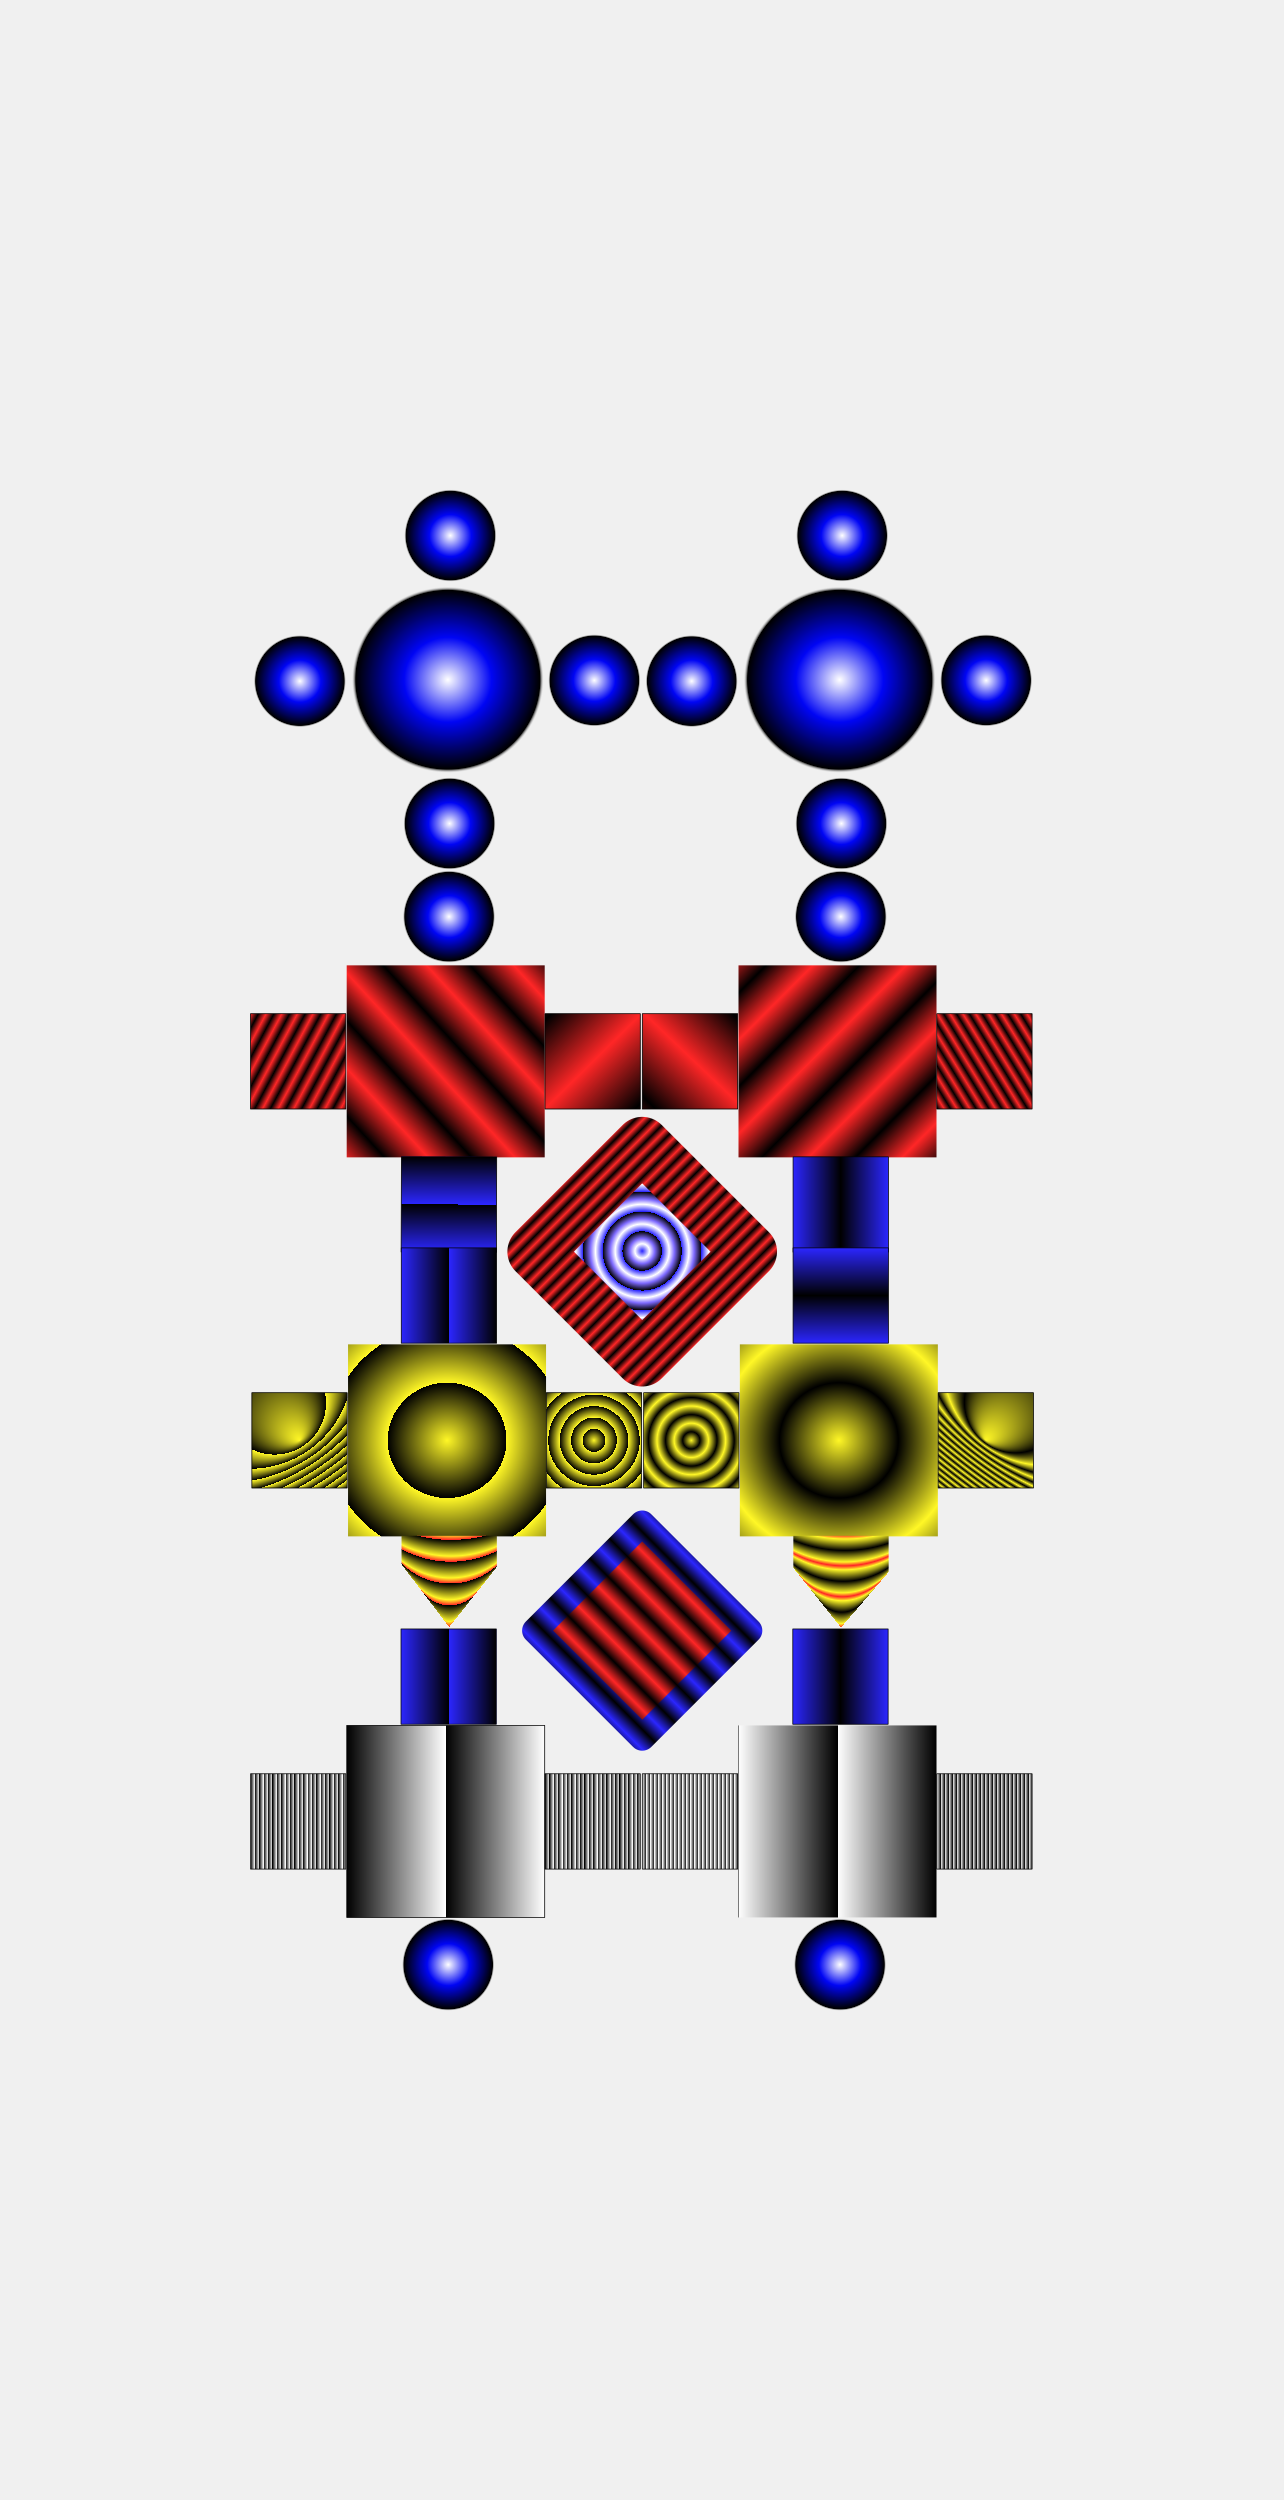
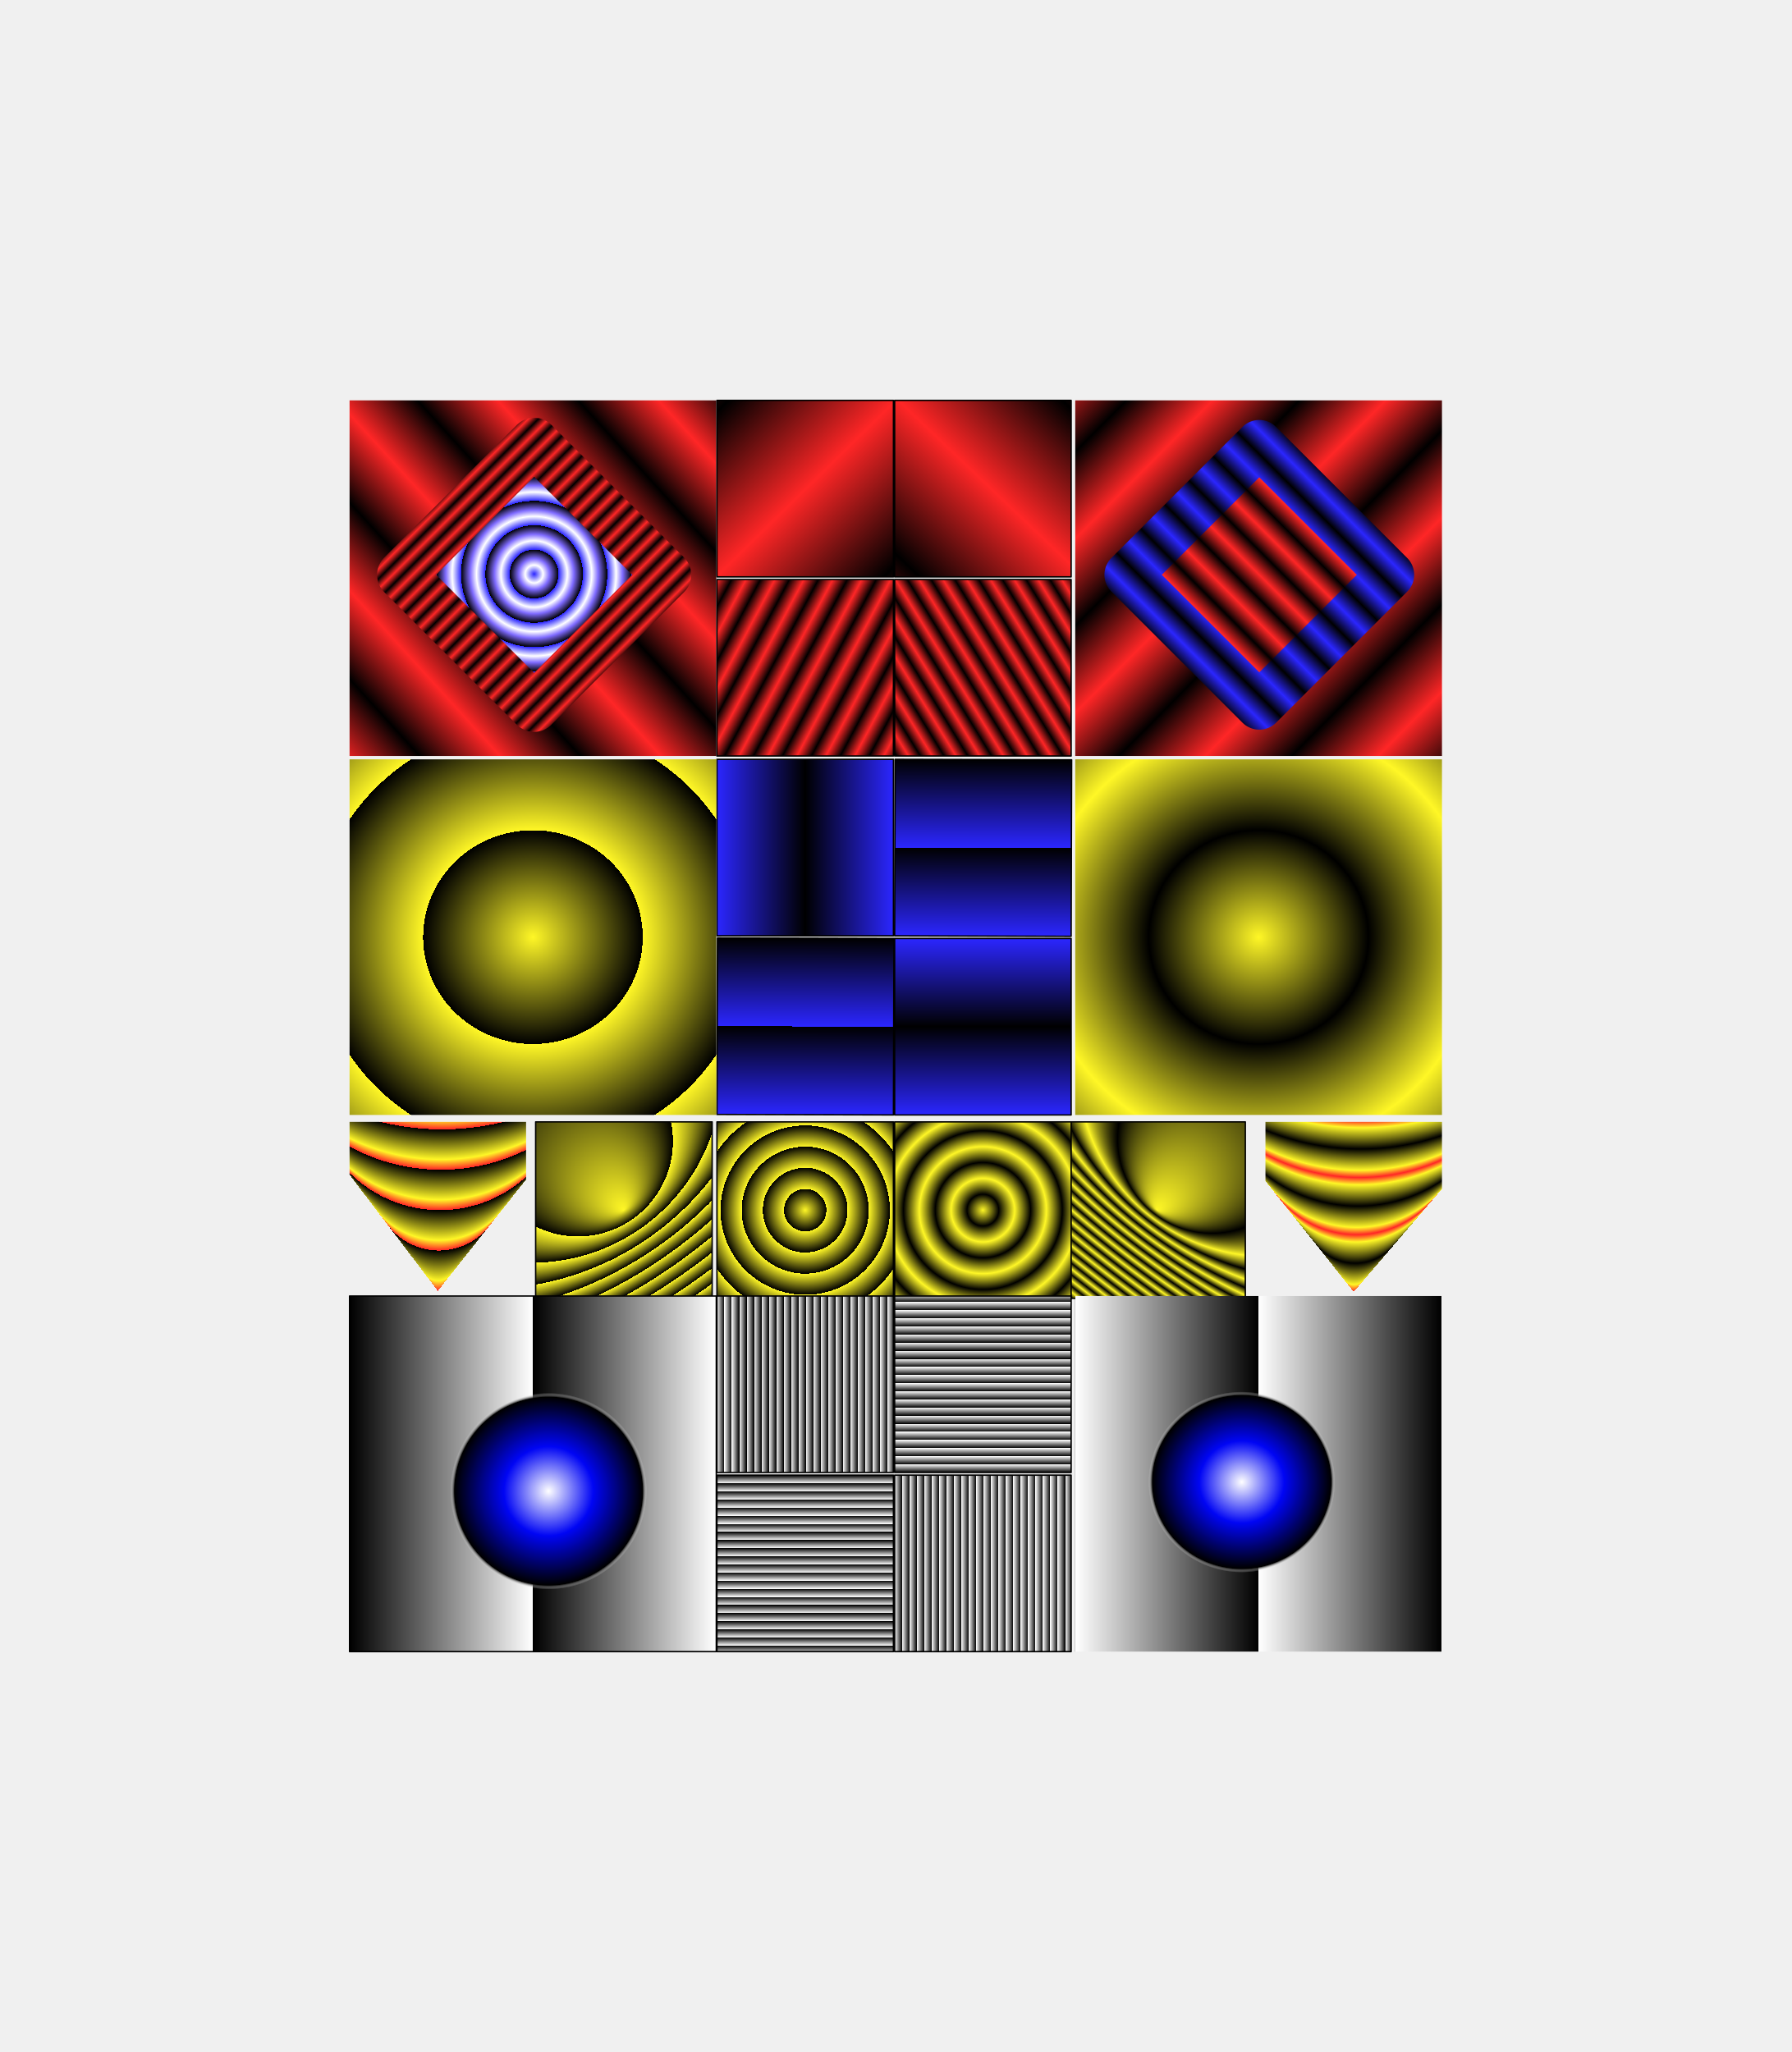
- <svg xmlns="http://www.w3.org/2000/svg" width="100%" height="100%" version="1.1" style="stroke-linecap: round; stroke-linejoin: round;" viewBox="-279.638 -540.887 1701.782 3313.565">
-   <defs id="SvgjsDefs1778">
+ <svg xmlns="http://www.w3.org/2000/svg" width="100%" height="100%" version="1.1" style="stroke-linecap: round; stroke-linejoin: round;" viewBox="-70.265 447.503 1282.057 1468.613">
+   <defs id="SvgjsDefs2487">
    <radialGradient id="SvgjsRadialGradient3561" fx="0.504" fy="0.501" cx="0.504" cy="0.501" r="0.486">
      <stop id="SvgjsStop3562" stop-opacity="1" stop-color="#ffffff" offset="0" />
      <stop id="SvgjsStop3563" stop-opacity="1" stop-color="#0005f4" offset="0.455" />
      <stop id="SvgjsStop3564" stop-opacity="1" stop-color="#000000" offset="0.957" />
      <stop id="SvgjsStop3565" stop-opacity="0" stop-color="#ffffff" offset="1" />
    </radialGradient>
    <linearGradient id="SvgjsLinearGradient1630" spreadMethod="reflect" x1="7.579503658946866e-8" y1="-3.070178514298022e-8" x2="0.064" y2="0.034">
      <stop id="SvgjsStop1631" stop-opacity="1" stop-color="#ff2626" offset="0" />
      <stop id="SvgjsStop1632" stop-opacity="1" stop-color="#000000" offset="1" />
    </linearGradient>
    <linearGradient id="SvgjsLinearGradient1633" spreadMethod="reflect" x1="0.438" y1="0.535" x2="0.561" y2="0.426">
      <stop id="SvgjsStop1634" stop-opacity="1" stop-color="#ff2626" offset="0" />
      <stop id="SvgjsStop1635" stop-opacity="1" stop-color="#000000" offset="1" />
    </linearGradient>
    <linearGradient id="SvgjsLinearGradient1636" spreadMethod="reflect" x1="0.508" y1="0.497" x2="0.974" y2="0.971">
      <stop id="SvgjsStop1637" stop-opacity="1" stop-color="#ff2626" offset="0" />
      <stop id="SvgjsStop1638" stop-opacity="1" stop-color="#000000" offset="1" />
    </linearGradient>
    <linearGradient id="SvgjsLinearGradient1639" spreadMethod="reflect" x1="0.531" y1="0.486" x2="0.973" y2="0.022">
      <stop id="SvgjsStop1640" stop-opacity="1" stop-color="#ff2626" offset="0" />
      <stop id="SvgjsStop1641" stop-opacity="1" stop-color="#000000" offset="1" />
    </linearGradient>
    <linearGradient id="SvgjsLinearGradient1642" spreadMethod="reflect" x1="0.439" y1="0.423" x2="0.561" y2="0.541">
      <stop id="SvgjsStop1643" stop-opacity="1" stop-color="#ff2626" offset="0" />
      <stop id="SvgjsStop1644" stop-opacity="1" stop-color="#000000" offset="1" />
    </linearGradient>
    <linearGradient id="SvgjsLinearGradient1645" spreadMethod="reflect" x1="0.057" y1="0.086" x2="0.106" y2="0.056">
      <stop id="SvgjsStop1646" stop-opacity="1" stop-color="#ff2626" offset="0" />
      <stop id="SvgjsStop1647" stop-opacity="1" stop-color="#000000" offset="1" />
    </linearGradient>
    <radialGradient id="SvgjsRadialGradient1760" spreadMethod="repeat" r="0.3" fx="0.5" fy="0.5" cx="0.5" cy="0.5">
      <stop id="SvgjsStop1788" stop-opacity="1" stop-color="#fff726" offset="0" />
      <stop id="SvgjsStop1789" stop-opacity="1" stop-color="#000000" offset="1" />
    </radialGradient>
    <radialGradient id="SvgjsRadialGradient1763" spreadMethod="repeat" r="0.539" fx="0.5" fy="0.5" cx="0.239" cy="0.11">
      <stop id="SvgjsStop1790" stop-opacity="1" stop-color="#fff726" offset="0" />
      <stop id="SvgjsStop1791" stop-opacity="1" stop-color="#000000" offset="1" />
    </radialGradient>
    <radialGradient id="SvgjsRadialGradient1766" spreadMethod="repeat" r="0.12" fx="0.5" fy="0.5" cx="0.5" cy="0.5">
      <stop id="SvgjsStop1792" stop-opacity="1" stop-color="#fff726" offset="0" />
      <stop id="SvgjsStop1793" stop-opacity="1" stop-color="#000000" offset="1" />
    </radialGradient>
    <radialGradient id="SvgjsRadialGradient1769" spreadMethod="reflect" r="0.09" fx="0.5" fy="0.5" cx="0.5" cy="0.5">
      <stop id="SvgjsStop1794" stop-opacity="1" stop-color="#fff726" offset="0" />
      <stop id="SvgjsStop1795" stop-opacity="1" stop-color="#000000" offset="1" />
    </radialGradient>
    <radialGradient id="SvgjsRadialGradient1772" spreadMethod="reflect" r="0.3" fx="0.5" fy="0.5" cx="0.5" cy="0.5">
      <stop id="SvgjsStop1796" stop-opacity="1" stop-color="#fff726" offset="0" />
      <stop id="SvgjsStop1797" stop-opacity="1" stop-color="#000000" offset="1" />
    </radialGradient>
    <radialGradient id="SvgjsRadialGradient1775" spreadMethod="reflect" r="0.534" fx="0.5" fy="0.5" cx="0.81" cy="0.097">
      <stop id="SvgjsStop1798" stop-opacity="1" stop-color="#fff726" offset="0" />
      <stop id="SvgjsStop1799" stop-opacity="1" stop-color="#000000" offset="1" />
    </radialGradient>
    <linearGradient id="SvgjsLinearGradient1933" spreadMethod="repeat" x1="1.143730691557725e-16" y1="4.912285915671893e-7" x2="0.046" y2="4.912285915671893e-7">
-       <stop id="SvgjsStop4318" stop-opacity="1" stop-color="#000000" offset="0" />
-       <stop id="SvgjsStop4319" stop-opacity="1" stop-color="#ffffff" offset="1" />
+       <stop id="SvgjsStop14944" stop-opacity="1" stop-color="#000000" offset="0" />
+       <stop id="SvgjsStop14945" stop-opacity="1" stop-color="#ffffff" offset="1" />
    </linearGradient>
    <linearGradient id="SvgjsLinearGradient1936" spreadMethod="repeat" x1="0" y1="0" x2="0.5" y2="0">
      <stop id="SvgjsStop4320" stop-opacity="1" stop-color="#000000" offset="0" />
      <stop id="SvgjsStop4321" stop-opacity="1" stop-color="#ffffff" offset="1" />
    </linearGradient>
    <linearGradient id="SvgjsLinearGradient1945" spreadMethod="repeat" x1="0" y1="0" x2="0.5" y2="0">
      <stop id="SvgjsStop3812" stop-opacity="1" stop-color="#ffffff" offset="0" />
      <stop id="SvgjsStop3813" stop-opacity="1" stop-color="#000000" offset="1" />
    </linearGradient>
    <linearGradient id="SvgjsLinearGradient1948" spreadMethod="repeat" x1="2.28746138311545e-16" y1="4.912285915671893e-7" x2="0.042" y2="4.912285915671893e-7">
      <stop id="SvgjsStop3810" stop-opacity="1" stop-color="#ffffff" offset="0" />
      <stop id="SvgjsStop3811" stop-opacity="1" stop-color="#000000" offset="1" />
    </linearGradient>
    <radialGradient id="SvgjsRadialGradient2074" spreadMethod="repeat" fx="0.5" fy="0.958" cx="0.506" cy="0.366" r="0.363">
      <stop id="SvgjsStop3582" stop-opacity="1" stop-color="#ff2626" offset="0" />
      <stop id="SvgjsStop3583" stop-opacity="1" stop-color="#fff726" offset="0.255" />
      <stop id="SvgjsStop3584" stop-opacity="1" stop-color="#000000" offset="1" />
    </radialGradient>
    <radialGradient id="SvgjsRadialGradient2077" spreadMethod="reflect" fx="0.5" fy="0.963" cx="0.508" cy="0.516" r="0.285">
      <stop id="SvgjsStop3585" stop-opacity="1" stop-color="#ff2626" offset="0" />
      <stop id="SvgjsStop3586" stop-opacity="1" stop-color="#fff726" offset="0.255" />
      <stop id="SvgjsStop3587" stop-opacity="1" stop-color="#000000" offset="1" />
    </radialGradient>
    <linearGradient id="SvgjsLinearGradient2231" spreadMethod="repeat" x1="0" y1="0" x2="0.5" y2="0">
      <stop id="SvgjsStop3695" stop-opacity="1" stop-color="#2b26ff" offset="0" />
      <stop id="SvgjsStop3696" stop-opacity="1" stop-color="#000000" offset="1" />
    </linearGradient>
-     <linearGradient id="SvgjsLinearGradient3800" spreadMethod="repeat" x1="0" y1="0" x2="0.5" y2="0">
-       <stop id="SvgjsStop3801" stop-opacity="1" stop-color="#2b26ff" offset="0" />
-       <stop id="SvgjsStop3802" stop-opacity="1" stop-color="#000000" offset="1" />
-     </linearGradient>
    <linearGradient id="SvgjsLinearGradient4002" spreadMethod="reflect" x1="0" y1="0" x2="0.5" y2="0">
      <stop id="SvgjsStop4003" stop-opacity="1" stop-color="#2b26ff" offset="0" />
      <stop id="SvgjsStop4004" stop-opacity="1" stop-color="#000000" offset="1" />
-     </linearGradient>
-     <linearGradient id="SvgjsLinearGradient4005" spreadMethod="reflect" x1="0" y1="0" x2="0.5" y2="0">
-       <stop id="SvgjsStop4006" stop-opacity="1" stop-color="#2b26ff" offset="0" />
-       <stop id="SvgjsStop4007" stop-opacity="1" stop-color="#000000" offset="1" />
-     </linearGradient>
-     <linearGradient id="SvgjsLinearGradient4008" spreadMethod="reflect" x1="0" y1="0" x2="0.5" y2="0">
-       <stop id="SvgjsStop4009" stop-opacity="1" stop-color="#2b26ff" offset="0" />
-       <stop id="SvgjsStop4010" stop-opacity="1" stop-color="#000000" offset="1" />
    </linearGradient>
    <radialGradient id="SvgjsRadialGradient3600" spreadMethod="repeat" r="0.13" fx="0.503" fy="0.497" cx="0.503" cy="0.497">
      <stop id="SvgjsStop7726" stop-opacity="1" stop-color="#2b26ff" offset="0" />
      <stop id="SvgjsStop7727" stop-opacity="1" stop-color="#ffffff" offset="0.365" />
      <stop id="SvgjsStop7728" stop-opacity="1" stop-color="#7f6bff" offset="0.631" />
      <stop id="SvgjsStop7729" stop-opacity="1" stop-color="#000000" offset="1" />
    </radialGradient>
    <linearGradient id="SvgjsLinearGradient3611" spreadMethod="reflect" x1="0.998" y1="0.574" x2="0.998" y2="0.536">
      <stop id="SvgjsStop3721" stop-opacity="1" stop-color="#ff2626" offset="0" />
      <stop id="SvgjsStop3722" stop-opacity="1" stop-color="#000000" offset="1" />
    </linearGradient>
    <linearGradient id="SvgjsLinearGradient27430" spreadMethod="reflect" x1="0.5" y1="0.5" x2="0.592" y2="0.5">
      <stop id="SvgjsStop27431" stop-opacity="1" stop-color="#ff2626" offset="0" />
      <stop id="SvgjsStop27432" stop-opacity="1" stop-color="#000000" offset="1" />
    </linearGradient>
    <linearGradient id="SvgjsLinearGradient27437" spreadMethod="reflect" x1="0.5" y1="0.5" x2="0.592" y2="0.5">
      <stop id="SvgjsStop27438" stop-opacity="1" stop-color="#2b26ff" offset="0" />
      <stop id="SvgjsStop27439" stop-opacity="1" stop-color="#000000" offset="1" />
    </linearGradient>
  </defs>
-   <rect id="R-b6-83dd78" width="201.09" height="201.09" style="stroke: url(&quot;#SvgjsLinearGradient3611&quot;); stroke-opacity: 1; fill: url(&quot;#SvgjsRadialGradient3600&quot;); fill-opacity: 1; stroke-width: 73;" data-fill="#676767" data-stroke="#00deac" transform="matrix(0.7071068,-0.7071068,0.7071068,0.7071068,429.3617,1118.114)" />
-   <polygon id="P-1c-9189eb" points="-95.085,-728.005 -95.085,-473.503 167.35,-473.503 167.35,-728.005" style="stroke: rgb(0, 0, 0); stroke-opacity: 1; fill: url(&quot;#SvgjsRadialGradient3561&quot;); fill-opacity: 1; stroke-width: 0;" data-fill="#ffffff" data-fill-opacity="1" transform="matrix(1,0,0,1,276.7567,960.5845)" />
-   <rect id="R-12-84bbed" width="126.309" height="126.308" style="stroke: rgb(0, 0, 0); stroke-opacity: 1; fill: url(&quot;#SvgjsRadialGradient3561&quot;); fill-opacity: 1; stroke-width: 0;" data-fill="#ffffff" data-fill-opacity="1" transform="matrix(1,0,0,1,444.475,297.5676)" />
-   <rect id="R-87-44baef" width="126.309" height="126.308" style="stroke: rgb(0, 0, 0); stroke-opacity: 1; fill: url(&quot;#SvgjsRadialGradient3561&quot;); fill-opacity: 1; stroke-width: 0;" data-fill="#ffffff" data-fill-opacity="1" transform="matrix(1,0,0,1,253.647,105.6624)" />
-   <rect id="R-8f-4b0863" width="126.309" height="126.308" style="stroke: rgb(0, 0, 0); stroke-opacity: 1; fill: url(&quot;#SvgjsRadialGradient3561&quot;); fill-opacity: 1; stroke-width: 0;" data-fill="#ffffff" data-fill-opacity="1" transform="matrix(1,0,0,1,54.19533,298.6457)" />
-   <rect id="R-0f-5b20b0" width="126.309" height="126.308" style="stroke: rgb(0, 0, 0); stroke-opacity: 1; fill: url(&quot;#SvgjsRadialGradient3561&quot;); fill-opacity: 1; stroke-width: 0;" data-fill="#ffffff" data-fill-opacity="1" transform="matrix(1,0,0,1,252.569,487.3162)" />
-   <polygon id="P-ac-ac32bd" points="-95.085,-728.005 -95.085,-473.503 167.35,-473.503 167.35,-728.005" style="stroke: rgb(0, 0, 0); stroke-opacity: 1; fill: url(&quot;#SvgjsRadialGradient3561&quot;); fill-opacity: 1; stroke-width: 0;" data-fill="#ffffff" data-fill-opacity="1" transform="matrix(1,0,0,1,796.0629,960.5845)" />
-   <rect id="R-2b-cc51ce" width="126.309" height="126.308" style="stroke: rgb(0, 0, 0); stroke-opacity: 1; fill: url(&quot;#SvgjsRadialGradient3561&quot;); fill-opacity: 1; stroke-width: 0;" data-fill="#ffffff" data-fill-opacity="1" transform="matrix(1,0,0,1,963.7809,297.5676)" />
-   <rect id="R-92-bd6faa" width="126.309" height="126.308" style="stroke: rgb(0, 0, 0); stroke-opacity: 1; fill: url(&quot;#SvgjsRadialGradient3561&quot;); fill-opacity: 1; stroke-width: 0;" data-fill="#ffffff" data-fill-opacity="1" transform="matrix(1,0,0,1,772.9541,105.6624)" />
-   <rect id="R-e5-0e4681" width="126.309" height="126.308" style="stroke: rgb(0, 0, 0); stroke-opacity: 1; fill: url(&quot;#SvgjsRadialGradient3561&quot;); fill-opacity: 1; stroke-width: 0;" data-fill="#ffffff" data-fill-opacity="1" transform="matrix(1,0,0,1,573.5021,298.6457)" />
-   <rect id="R-d9-53553a" width="126.309" height="126.308" style="stroke: rgb(0, 0, 0); stroke-opacity: 1; fill: url(&quot;#SvgjsRadialGradient3561&quot;); fill-opacity: 1; stroke-width: 0;" data-fill="#ffffff" data-fill-opacity="1" transform="matrix(1,0,0,1,771.8761,487.3162)" />
-   <polygon id="P-b3-90c458" points="-95.085,-728.005 -95.085,-473.503 167.35,-473.503 167.35,-728.005" style="stroke: rgb(0, 0, 0); stroke-opacity: 1; fill: url(&quot;#SvgjsLinearGradient1642&quot;); fill-opacity: 1; stroke-width: 0;" data-fill="#ffffff" data-fill-opacity="1" transform="matrix(1,0,0,1,794.2848,1466.616)" />
-   <rect id="R-42-bd7418" width="126.309" height="126.308" style="stroke: rgb(0, 0, 0); stroke-opacity: 1; fill: url(&quot;#SvgjsLinearGradient1645&quot;); fill-opacity: 1;" data-fill="#ffffff" data-fill-opacity="1" transform="matrix(1,0,0,1,962.0019,802.708)" />
-   <rect id="R-57-a1d3c1" width="126.309" height="126.308" style="stroke: rgb(0, 0, 0); stroke-opacity: 1; fill: url(&quot;#SvgjsRadialGradient3561&quot;); fill-opacity: 1; stroke-width: 0;" data-fill="#ffffff" data-fill-opacity="1" transform="matrix(1,0,0,1,771.1759,610.741)" />
-   <rect id="R-58-716c84" width="126.309" height="126.308" style="stroke: rgb(0, 0, 0); stroke-opacity: 1; fill: url(&quot;#SvgjsLinearGradient1639&quot;); fill-opacity: 1;" data-fill="#ffffff" data-fill-opacity="1" transform="matrix(1,0,0,1,571.7227,802.708)" />
-   <rect id="R-d2-c6897e" width="126.309" height="126.308" style="stroke: rgb(0, 0, 0); stroke-opacity: 1; fill: url(&quot;#SvgjsLinearGradient4002&quot;); fill-opacity: 1;" data-fill="#ffffff" data-fill-opacity="1" transform="matrix(1,0,0,1,771.5256,992.3942)" />
-   <polygon id="P-c4-627f09" points="-95.085,-728.005 -95.085,-473.503 167.35,-473.503 167.35,-728.005" style="stroke: rgb(0, 0, 0); stroke-opacity: 1; fill: url(&quot;#SvgjsLinearGradient1633&quot;); fill-opacity: 1; stroke-width: 0;" data-fill="#ffffff" data-fill-opacity="1" transform="matrix(1,0,0,1,274.9781,1466.616)" />
-   <rect id="R-b9-494d30" width="126.309" height="126.308" style="stroke: rgb(0, 0, 0); stroke-opacity: 1; fill: url(&quot;#SvgjsLinearGradient1636&quot;); fill-opacity: 1;" data-fill="#ffffff" data-fill-opacity="1" transform="matrix(1,0,0,1,442.6958,802.708)" />
-   <rect id="R-cb-a8feee" width="126.309" height="126.308" style="stroke: rgb(0, 0, 0); stroke-opacity: 1; fill: url(&quot;#SvgjsRadialGradient3561&quot;); fill-opacity: 1; stroke-width: 0;" data-fill="#ffffff" data-fill-opacity="1" transform="matrix(1,0,0,1,251.8692,610.741)" />
-   <rect id="R-f3-112aec" width="126.309" height="126.308" style="stroke: rgb(0, 0, 0); stroke-opacity: 1; fill: url(&quot;#SvgjsLinearGradient1630&quot;); fill-opacity: 1;" data-fill="#ffffff" data-fill-opacity="1" transform="matrix(1,0,0,1,52.41731,802.708)" />
-   <rect id="R-e9-8ce6fa" width="126.309" height="126.309" style="stroke: rgb(0, 0, 0); stroke-opacity: 1; fill: url(&quot;#SvgjsLinearGradient2231&quot;); fill-opacity: 1;" data-fill="#ffffff" data-fill-opacity="1" transform="matrix(0.002817863,-0.999996,0.999996,0.002817863,252.0416,1118.525)" />
-   <polygon id="P-7c-b5b718" points="-95.085,-728.005 -95.085,-473.503 167.35,-473.503 167.35,-728.005" style="stroke: rgb(0, 0, 0); stroke-opacity: 1; fill: url(&quot;#SvgjsRadialGradient1760&quot;); fill-opacity: 1; stroke-width: 0;" data-fill="#ffffff" data-fill-opacity="1" transform="matrix(1,0,0,1,276.7562,1968.964)" />
-   <rect id="R-20-02823d" width="126.309" height="126.308" style="stroke: rgb(0, 0, 0); stroke-opacity: 1; fill: url(&quot;#SvgjsRadialGradient1766&quot;); fill-opacity: 1;" data-fill="#ffffff" data-fill-opacity="1" transform="matrix(1,0,0,1,444.475,1305.056)" />
-   <rect id="R-ba-e319d0" width="126.309" height="126.308" style="stroke: rgb(0, 0, 0); stroke-opacity: 1; fill: url(&quot;#SvgjsLinearGradient2231&quot;); fill-opacity: 1;" data-fill="#ffffff" data-fill-opacity="1" transform="matrix(1,0,0,1,252.2193,1113.089)" />
-   <rect id="R-78-4c8e4b" width="126.309" height="126.308" style="stroke: rgb(0, 0, 0); stroke-opacity: 1; fill: url(&quot;#SvgjsRadialGradient1763&quot;); fill-opacity: 1;" data-fill="#ffffff" data-fill-opacity="1" transform="matrix(1,0,0,1,54.19533,1305.056)" />
-   <rect id="R-2f-c32983" width="126.309" height="126.308" style="stroke: rgb(0, 0, 0); stroke-opacity: 1; fill: url(&quot;#SvgjsRadialGradient2074&quot;); fill-opacity: 1; stroke-width: 0;" data-fill="#ffffff" data-fill-opacity="1" transform="matrix(1,0,0,1,252.569,1494.743)" />
-   <polygon id="P-78-fde8c9" points="-95.085,-728.005 -95.085,-473.503 167.35,-473.503 167.35,-728.005" style="stroke: rgb(0, 0, 0); stroke-opacity: 1; fill: url(&quot;#SvgjsRadialGradient1772&quot;); fill-opacity: 1; stroke-width: 0;" data-fill="#ffffff" data-fill-opacity="1" transform="matrix(1,0,0,1,796.0629,1968.964)" />
-   <rect id="R-70-93e675" width="126.309" height="126.308" style="stroke: rgb(0, 0, 0); stroke-opacity: 1; fill: url(&quot;#SvgjsRadialGradient1775&quot;); fill-opacity: 1;" data-fill="#ffffff" data-fill-opacity="1" transform="matrix(1,0,0,1,963.7809,1305.056)" />
-   <rect id="R-78-bd5b7d" width="126.308" height="126.309" style="stroke: rgb(0, 0, 0); stroke-opacity: 1; fill: url(&quot;#SvgjsLinearGradient4005&quot;); fill-opacity: 1;" data-fill="#ffffff" data-fill-opacity="1" transform="matrix(3.05311331771918e-16,1,-1,3.05311331771918e-16,897.8342,1113.089)" />
-   <rect id="R-f4-c5473e" width="126.309" height="126.308" style="stroke: rgb(0, 0, 0); stroke-opacity: 1; fill: url(&quot;#SvgjsRadialGradient1769&quot;); fill-opacity: 1;" data-fill="#ffffff" data-fill-opacity="1" transform="matrix(1,0,0,1,573.5021,1305.056)" />
-   <rect id="R-0f-ad4030" width="126.309" height="126.308" style="stroke: rgb(0, 0, 0); stroke-opacity: 1; fill: url(&quot;#SvgjsRadialGradient2077&quot;); fill-opacity: 1; stroke-width: 0;" data-fill="#ffffff" data-fill-opacity="1" transform="matrix(1,0,0,1,771.8761,1494.743)" />
-   <polygon id="P-d7-a06ea5" points="-95.085,-728.005 -95.085,-473.503 167.35,-473.503 167.35,-728.005" style="stroke: rgb(0, 0, 0); stroke-opacity: 1; fill: url(&quot;#SvgjsLinearGradient1945&quot;); fill-opacity: 1; stroke-width: 0;" data-fill="#ffffff" data-fill-opacity="1" transform="matrix(1,0,0,1,794.2848,2474.042)" />
-   <rect id="R-83-8ebd25" width="126.309" height="126.308" style="stroke: rgb(0, 0, 0); stroke-opacity: 1; fill: url(&quot;#SvgjsLinearGradient1948&quot;); fill-opacity: 1;" data-fill="#ffffff" data-fill-opacity="1" transform="matrix(1,0,0,1,962.0019,1810.135)" />
-   <rect id="R-42-4e54e4" width="126.309" height="126.308" style="stroke: rgb(0, 0, 0); stroke-opacity: 1; fill: url(&quot;#SvgjsLinearGradient4008&quot;); fill-opacity: 1;" data-fill="#ffffff" data-fill-opacity="1" transform="matrix(1,0,0,1,771.1759,1618.168)" />
-   <rect id="R-6b-388ea8" width="126.309" height="126.308" style="stroke: rgb(0, 0, 0); stroke-opacity: 1; fill: url(&quot;#SvgjsLinearGradient1948&quot;); fill-opacity: 1;" data-fill="#ffffff" data-fill-opacity="1" transform="matrix(1,0,0,1,571.7227,1810.135)" />
-   <rect id="R-d5-f7b6ea" width="126.309" height="126.308" style="stroke: rgb(0, 0, 0); stroke-opacity: 1; fill: url(&quot;#SvgjsRadialGradient3561&quot;); fill-opacity: 1; stroke-width: 0;" data-fill="#ffffff" data-fill-opacity="1" transform="matrix(1,0,0,1,770.0978,1999.821)" />
-   <polygon id="P-4b-4c41b4" points="-95.085,-728.005 -95.085,-473.503 167.35,-473.503 167.35,-728.005" style="stroke: rgb(0, 0, 0); stroke-opacity: 1; fill: url(&quot;#SvgjsLinearGradient1936&quot;); fill-opacity: 1;" data-fill="#ffffff" data-fill-opacity="1" transform="matrix(1,0,0,1,274.9778,2474.042)" />
-   <rect id="R-e9-79fcfc" width="126.309" height="126.308" style="stroke: rgb(0, 0, 0); stroke-opacity: 1; fill: url(&quot;#SvgjsLinearGradient1933&quot;); fill-opacity: 1;" data-fill="#ffffff" data-fill-opacity="1" transform="matrix(1,0,0,1,442.6958,1810.135)" />
-   <rect id="R-21-9b2292" width="126.309" height="126.308" style="stroke: rgb(0, 0, 0); stroke-opacity: 1; fill: url(&quot;#SvgjsLinearGradient3800&quot;); fill-opacity: 1;" data-fill="#ffffff" data-fill-opacity="1" transform="matrix(1,0,0,1,251.8692,1618.168)" />
-   <rect id="R-10-f44f5f" width="126.309" height="126.308" style="stroke: rgb(0, 0, 0); stroke-opacity: 1; fill: url(&quot;#SvgjsLinearGradient1933&quot;); fill-opacity: 1;" data-fill="#ffffff" data-fill-opacity="1" transform="matrix(1,0,0,1,52.41731,1810.135)" />
-   <rect id="R-ae-cbdc6a" width="126.309" height="126.308" style="stroke: rgb(0, 0, 0); stroke-opacity: 1; fill: url(&quot;#SvgjsRadialGradient3561&quot;); fill-opacity: 1; stroke-width: 0;" data-fill="#ffffff" data-fill-opacity="1" transform="matrix(1,0,0,1,250.7909,1999.821)" />
-   <rect id="R-59-43b3bd" width="201.09" height="201.09" style="stroke: url(&quot;#SvgjsLinearGradient27437&quot;); stroke-opacity: 1; fill: url(&quot;#SvgjsLinearGradient27430&quot;); fill-opacity: 1; stroke-width: 34;" data-fill="#676767" data-stroke="#00deac" transform="matrix(0.7071068,-0.7071068,0.7071068,0.7071068,429.3617,1620.348)" />
+   <polygon id="P-b3-90c458" points="-95.085,-728.005 -95.085,-473.503 167.35,-473.503 167.35,-728.005" style="stroke: rgb(0, 0, 0); stroke-opacity: 1; fill: url(&quot;#SvgjsLinearGradient1642&quot;); fill-opacity: 1; stroke-width: 0;" data-fill="#ffffff" data-fill-opacity="1" transform="matrix(1,0,0,1,794.2848,1462.066)" />
+   <rect id="R-42-bd7418" width="126.309" height="126.308" style="stroke: rgb(0, 0, 0); stroke-opacity: 1; fill: url(&quot;#SvgjsLinearGradient1645&quot;); fill-opacity: 1;" data-fill="#ffffff" data-fill-opacity="1" transform="matrix(1,0,0,1,569.9602,862.255)" />
+   <rect id="R-58-716c84" width="126.309" height="126.308" style="stroke: rgb(0, 0, 0); stroke-opacity: 1; fill: url(&quot;#SvgjsLinearGradient1639&quot;); fill-opacity: 1;" data-fill="#ffffff" data-fill-opacity="1" transform="matrix(1,0,0,1,569.9602,734.062)" />
+   <rect id="R-d2-c6897e" width="126.309" height="126.308" style="stroke: rgb(0, 0, 0); stroke-opacity: 1; fill: url(&quot;#SvgjsLinearGradient4002&quot;); fill-opacity: 1;" data-fill="#ffffff" data-fill-opacity="1" transform="matrix(1,0,0,1,442.7979,990.9611)" />
+   <polygon id="P-c4-627f09" points="-95.085,-728.005 -95.085,-473.503 167.35,-473.503 167.35,-728.005" style="stroke: rgb(0, 0, 0); stroke-opacity: 1; fill: url(&quot;#SvgjsLinearGradient1633&quot;); fill-opacity: 1; stroke-width: 0;" data-fill="#ffffff" data-fill-opacity="1" transform="matrix(1,0,0,1,274.9778,1462.066)" />
+   <rect id="R-b9-494d30" width="126.309" height="126.308" style="stroke: rgb(0, 0, 0); stroke-opacity: 1; fill: url(&quot;#SvgjsLinearGradient1636&quot;); fill-opacity: 1;" data-fill="#ffffff" data-fill-opacity="1" transform="matrix(1,0,0,1,442.7979,734.062)" />
+   <rect id="R-f3-112aec" width="126.309" height="126.308" style="stroke: rgb(0, 0, 0); stroke-opacity: 1; fill: url(&quot;#SvgjsLinearGradient1630&quot;); fill-opacity: 1;" data-fill="#ffffff" data-fill-opacity="1" transform="matrix(1,0,0,1,442.7979,862.255)" />
+   <rect id="R-e9-8ce6fa" width="126.309" height="126.309" style="stroke: rgb(0, 0, 0); stroke-opacity: 1; fill: url(&quot;#SvgjsLinearGradient2231&quot;); fill-opacity: 1;" data-fill="#ffffff" data-fill-opacity="1" transform="matrix(0.002817863,-0.999996,0.999996,0.002817863,442.7979,1245.107)" />
+   <polygon id="P-7c-b5b718" points="-95.085,-728.005 -95.085,-473.503 167.35,-473.503 167.35,-728.005" style="stroke: rgb(0, 0, 0); stroke-opacity: 1; fill: url(&quot;#SvgjsRadialGradient1760&quot;); fill-opacity: 1; stroke-width: 0;" data-fill="#ffffff" data-fill-opacity="1" transform="matrix(1,0,0,1,274.9778,1718.966)" />
+   <rect id="R-20-02823d" width="126.309" height="126.308" style="stroke: rgb(0, 0, 0); stroke-opacity: 1; fill: url(&quot;#SvgjsRadialGradient1766&quot;); fill-opacity: 1;" data-fill="#ffffff" data-fill-opacity="1" transform="matrix(1,0,0,1,442.7979,1250.441)" />
+   <rect id="R-78-4c8e4b" width="126.309" height="126.308" style="stroke: rgb(0, 0, 0); stroke-opacity: 1; fill: url(&quot;#SvgjsRadialGradient1763&quot;); fill-opacity: 1;" data-fill="#ffffff" data-fill-opacity="1" transform="matrix(1,0,0,1,313.0625,1250.441)" />
+   <rect id="R-2f-c32983" width="126.309" height="126.308" style="stroke: rgb(0, 0, 0); stroke-opacity: 1; fill: url(&quot;#SvgjsRadialGradient2074&quot;); fill-opacity: 1; stroke-width: 0;" data-fill="#ffffff" data-fill-opacity="1" transform="matrix(1,0,0,1,179.8926,1250.441)" />
+   <polygon id="P-78-fde8c9" points="-95.085,-728.005 -95.085,-473.503 167.35,-473.503 167.35,-728.005" style="stroke: rgb(0, 0, 0); stroke-opacity: 1; fill: url(&quot;#SvgjsRadialGradient1772&quot;); fill-opacity: 1; stroke-width: 0;" data-fill="#ffffff" data-fill-opacity="1" transform="matrix(1,0,0,1,794.2848,1718.966)" />
+   <rect id="R-70-93e675" width="126.309" height="126.308" style="stroke: rgb(0, 0, 0); stroke-opacity: 1; fill: url(&quot;#SvgjsRadialGradient1775&quot;); fill-opacity: 1;" data-fill="#ffffff" data-fill-opacity="1" transform="matrix(1,0,0,1,694.61,1250.441)" />
+   <rect id="R-f4-c5473e" width="126.309" height="126.308" style="stroke: rgb(0, 0, 0); stroke-opacity: 1; fill: url(&quot;#SvgjsRadialGradient1769&quot;); fill-opacity: 1;" data-fill="#ffffff" data-fill-opacity="1" transform="matrix(1,0,0,1,569.9602,1250.441)" />
+   <rect id="R-0f-ad4030" width="126.309" height="126.308" style="stroke: rgb(0, 0, 0); stroke-opacity: 1; fill: url(&quot;#SvgjsRadialGradient2077&quot;); fill-opacity: 1; stroke-width: 0;" data-fill="#ffffff" data-fill-opacity="1" transform="matrix(1,0,0,1,835.3261,1250.441)" />
+   <polygon id="P-d7-a06ea5" points="-95.085,-728.005 -95.085,-473.503 167.35,-473.503 167.35,-728.005" style="stroke: rgb(0, 0, 0); stroke-opacity: 1; fill: url(&quot;#SvgjsLinearGradient1945&quot;); fill-opacity: 1; stroke-width: 0;" data-fill="#ffffff" data-fill-opacity="1" transform="matrix(1,0,0,1,794.2848,2103.061)" />
+   <rect id="R-83-8ebd25" width="126.309" height="126.308" style="stroke: rgb(0, 0, 0); stroke-opacity: 1; fill: url(&quot;#SvgjsLinearGradient1948&quot;); fill-opacity: 1;" data-fill="#ffffff" data-fill-opacity="1" transform="matrix(1,-5.841681305351898e-16,5.841681305351898e-16,1,442.7979,1375.056)" />
+   <rect id="R-6b-388ea8" width="126.309" height="126.308" style="stroke: rgb(0, 0, 0); stroke-opacity: 1; fill: url(&quot;#SvgjsLinearGradient1948&quot;); fill-opacity: 1;" data-fill="#ffffff" data-fill-opacity="1" transform="matrix(1,0,0,1,569.9602,1503.249)" />
+   <polygon id="P-4b-4c41b4" points="-95.085,-728.005 -95.085,-473.503 167.35,-473.503 167.35,-728.005" style="stroke: rgb(0, 0, 0); stroke-opacity: 1; fill: url(&quot;#SvgjsLinearGradient1936&quot;); fill-opacity: 1;" data-fill="#ffffff" data-fill-opacity="1" transform="matrix(1,0,0,1,274.9778,2103.061)" />
+   <rect id="R-e9-79fcfc" width="126.309" height="126.308" style="stroke: rgb(0, 0, 0); stroke-opacity: 1; fill: url(&quot;#SvgjsLinearGradient1933&quot;); fill-opacity: 1;" data-fill="#ffffff" data-fill-opacity="1" transform="matrix(5.551115123125783e-17,-1,1,5.551115123125783e-17,569.9602,1501.365)" />
+   <rect id="R-10-f44f5f" width="126.309" height="126.308" style="stroke: rgb(0, 0, 0); stroke-opacity: 1; fill: url(&quot;#SvgjsLinearGradient1933&quot;); fill-opacity: 1;" data-fill="#ffffff" data-fill-opacity="1" transform="matrix(5.551115123125783e-17,1,-1,5.551115123125783e-17,569.1063,1503.249)" />
+   <rect id="R-59-43b3bd" width="132.703" height="132.703" style="stroke: url(&quot;#SvgjsLinearGradient27437&quot;); stroke-opacity: 1; fill: url(&quot;#SvgjsLinearGradient27430&quot;); fill-opacity: 1; stroke-width: 34;" data-fill="#676767" data-stroke="#00deac" transform="matrix(0.7071068,-0.7071068,0.7071068,0.7071068,737.0808,858.8885)" />
+   <rect id="R-b6-83dd78" width="134.22" height="134.22" style="stroke: url(&quot;#SvgjsLinearGradient3611&quot;); stroke-opacity: 1; fill: url(&quot;#SvgjsRadialGradient3600&quot;); fill-opacity: 1; stroke-width: 35;" data-fill="#676767" data-stroke="#00deac" transform="matrix(0.7071068,-0.7071068,0.7071068,0.7071068,217.0767,858.8885)" />
+   <polygon id="P-1c-9189eb" points="-95.085,-728.005 -95.085,-594.57 42.508,-594.57 42.508,-728.005" style="stroke: rgb(0, 0, 0); stroke-opacity: 1; fill: url(&quot;#SvgjsRadialGradient3561&quot;); fill-opacity: 1; stroke-width: 0;" data-fill="#ffffff" data-fill-opacity="1" transform="matrix(1,0,0,1,844.1123,2169.343)" />
+   <rect id="R-0f-5b20b0" width="144.559" height="144.558" style="stroke: rgb(0, 0, 0); stroke-opacity: 1; fill: url(&quot;#SvgjsRadialGradient3561&quot;); fill-opacity: 1; stroke-width: 0;" data-fill="#ffffff" data-fill-opacity="1" transform="matrix(1,0,0,1,249.4455,1442.286)" />
+   <rect id="R-dc-49d613" width="126.309" height="126.309" style="stroke: rgb(0, 0, 0); stroke-opacity: 1; fill: url(&quot;#SvgjsLinearGradient2231&quot;); fill-opacity: 1;" data-fill="#ffffff" data-fill-opacity="1" transform="matrix(0.002817863,-0.999996,0.999996,0.002817863,569.9602,1117.269)" />
+   <rect id="R-d2-c6897e" width="126.309" height="126.308" style="stroke: rgb(0, 0, 0); stroke-opacity: 1; fill: url(&quot;#SvgjsLinearGradient4002&quot;); fill-opacity: 1;" data-fill="#ffffff" data-fill-opacity="1" transform="matrix(2.7755575615628914e-16,1,-1,2.7755575615628914e-16,696.2687,1119.154)" />
</svg>
